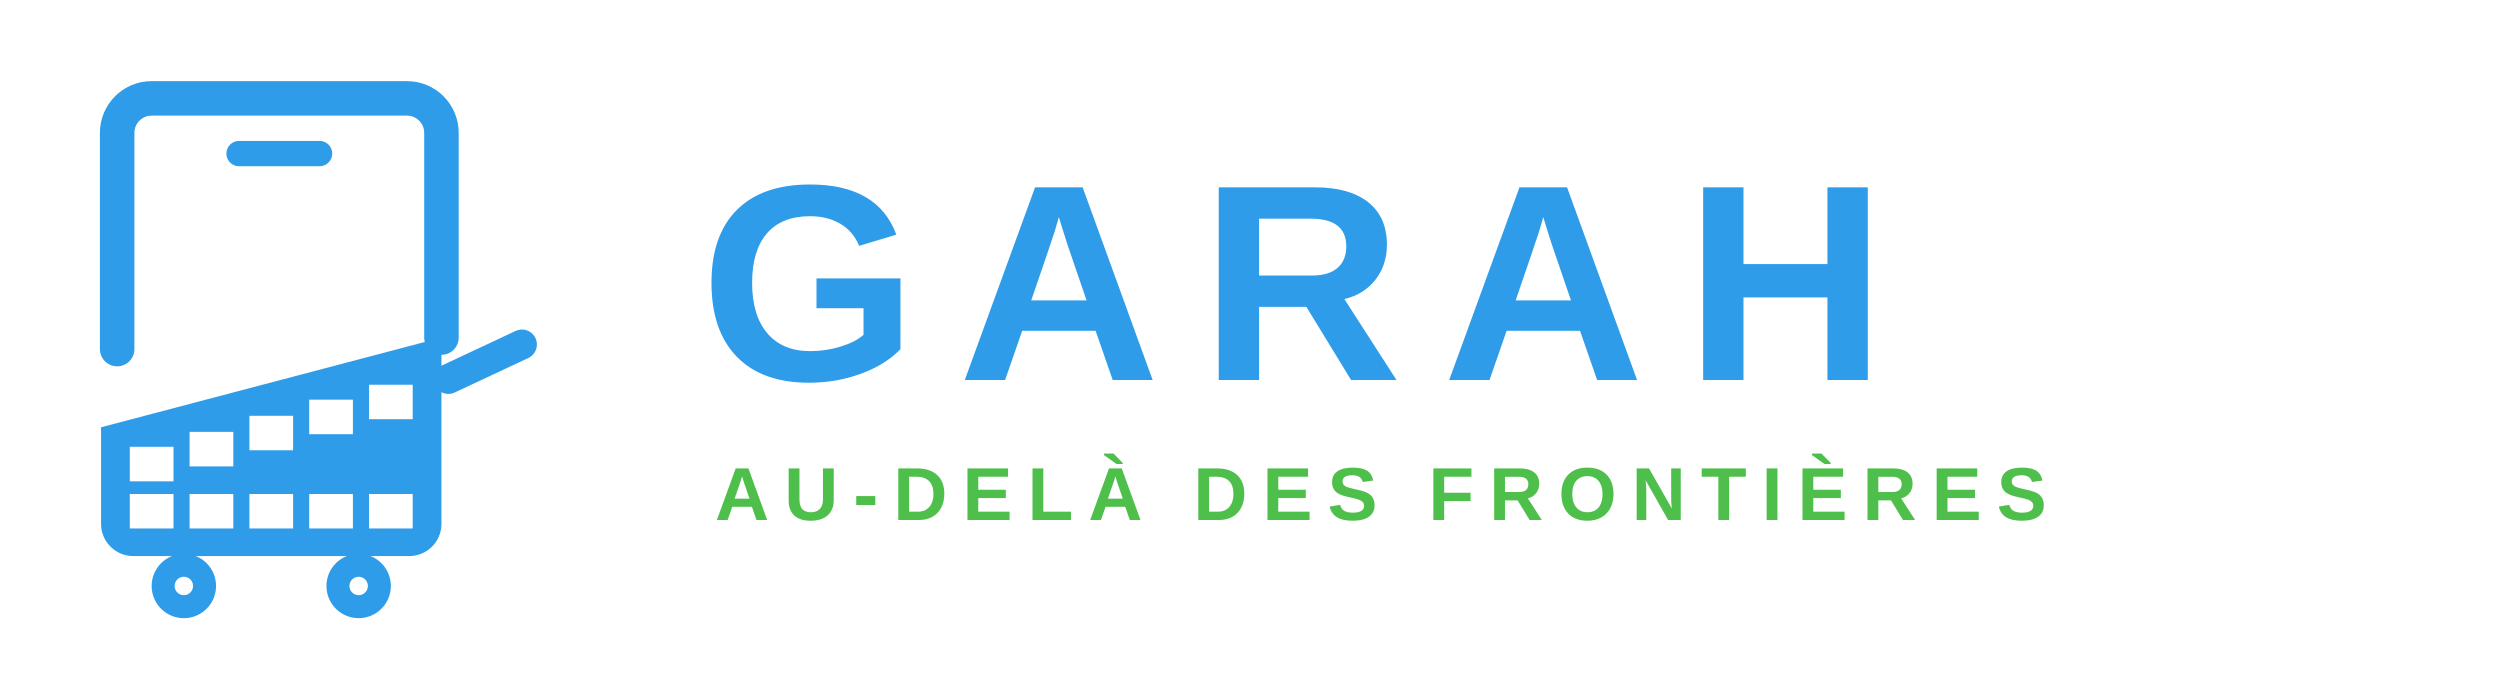
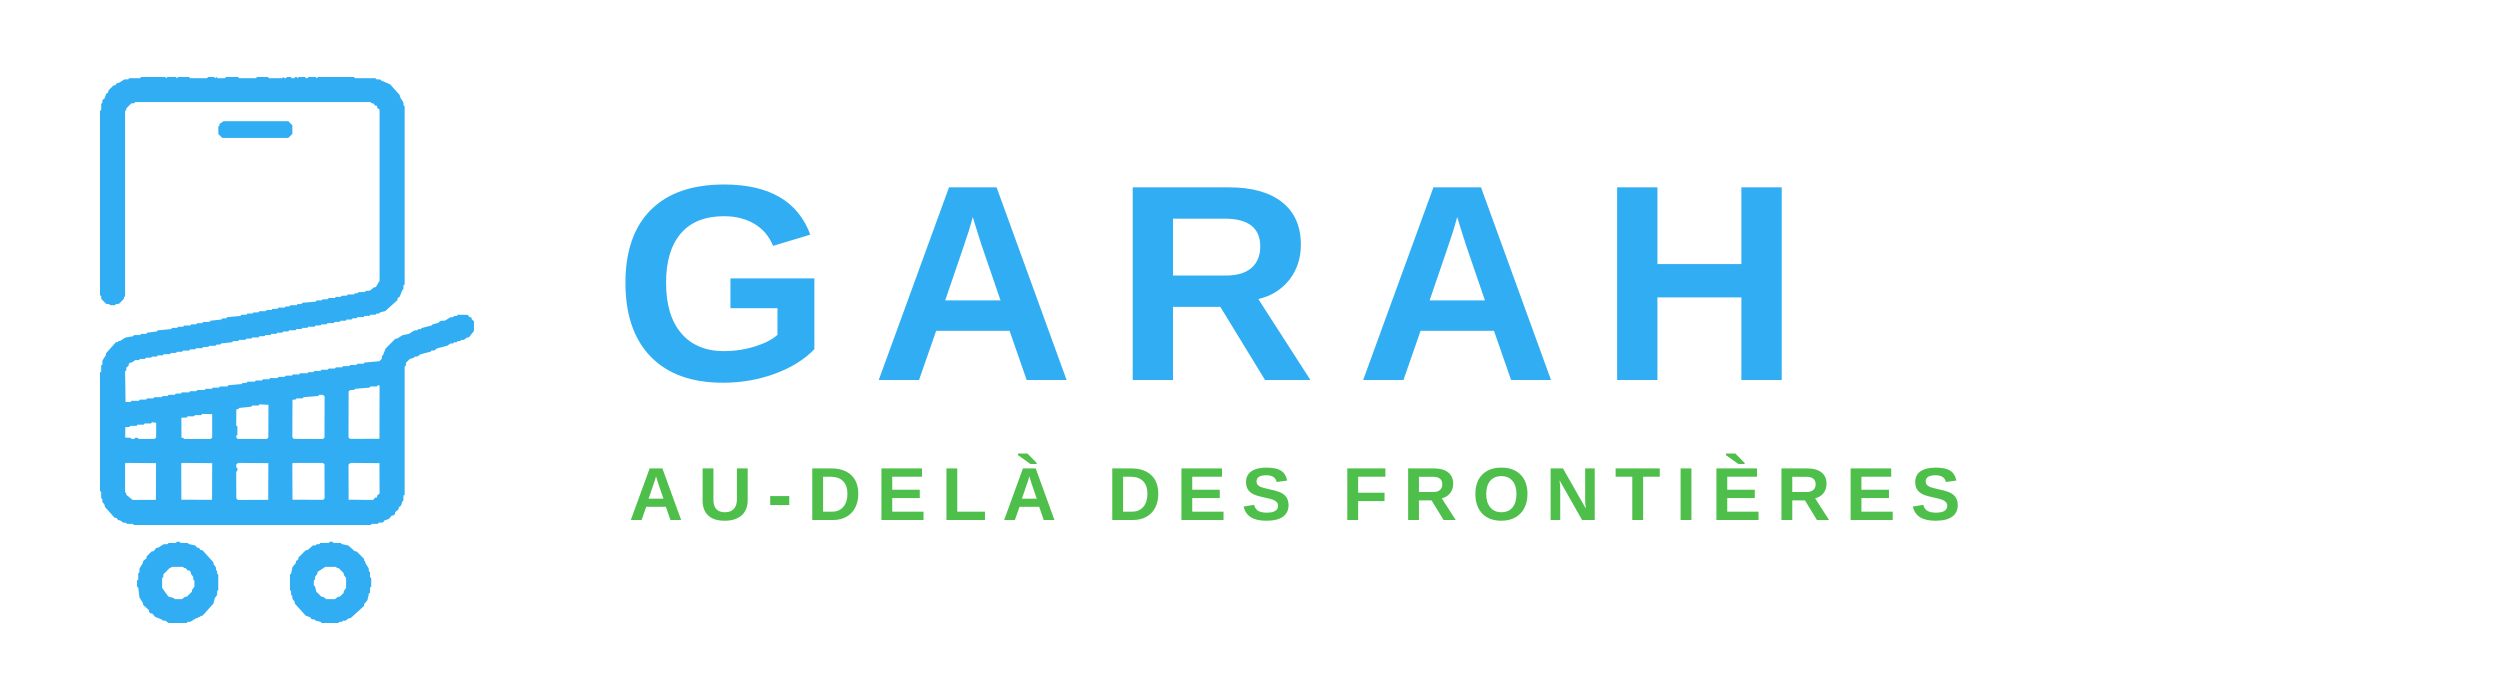
<svg xmlns="http://www.w3.org/2000/svg" viewBox="0 0 1000 280" width="1000" height="280" role="img" aria-label="GARAH">
-   <g transform="translate(9.6 22.1) scale(0.46)">
-     <g transform="translate(-37 -6.5)" fill="#2E9CE9">
-       <path fill="none" stroke="#2E9CE9" stroke-width="30" stroke-linecap="round" stroke-linejoin="round" d="M118 262 V 74 a30 30 0 0 1 30-30 H 370 a30 30 0 0 1 30 30 V 252" />
-       <path fill="none" stroke="#2E9CE9" stroke-width="22" stroke-linecap="round" d="M224 92 h70" />
-       <path fill="none" stroke="#2E9CE9" stroke-width="26" stroke-linecap="round" d="M406 288 L470 258" />
-       <path fill-rule="evenodd" d="       M104 330 L400 252 L400 414 a28 28 0 0 1 -28 28 H132 a28 28 0 0 1 -28 -28 Z       M129 347 h38 v30 h-38 z       M181 334 h38 v30 h-38 z       M233 320 h38 v30 h-38 z       M285 306 h38 v30 h-38 z       M337 293 h38 v30 h-38 z       M129 388 h38 v30 h-38 z       M181 388 h38 v30 h-38 z       M233 388 h38 v30 h-38 z       M285 388 h38 v30 h-38 z       M337 388 h38 v30 h-38 z" />
-       <circle cx="176" cy="468" r="18" fill="none" stroke="#2E9CE9" stroke-width="20" />
-       <circle cx="328" cy="468" r="18" fill="none" stroke="#2E9CE9" stroke-width="20" />
-     </g>
+   <g transform="translate(40 30.8) scale(0.4779)">
+     <path fill="#31AEF3" fill-rule="evenodd" d="M34.4 0.0L54.6 0.0L55.4 1.0L56.4 0.0L63.6 0.0L64.4 1.0L65.4 0.0L74.6 0.0L75.4 1.0L89.6 1.0L90.4 0.0L95.6 0.0L96.4 1.0L97.4 0.0L98.4 1.0L104.6 1.0L105.4 0.0L115.6 0.0L116.4 1.0L130.6 1.0L131.4 0.0L140.6 0.0L141.4 1.0L152.6 1.0L153.4 0.0L154.4 1.0L155.8 0.9L156.4 0.0L159.6 0.0L160.4 1.0L162.6 1.0L163.4 0.0L164.8 0.1L165.4 1.0L166.4 0.0L171.6 0.0L172.4 1.0L173.8 0.9L174.4 0.0L180.6 0.0L181.4 1.0L182.4 0.0L212.6 0.0L213.4 1.0L230.6 1.0L231.2 1.9L234.8 2.1L235.2 2.9L242.8 6.1L250.9 15.2L251.1 16.8L253.9 21.2L254.1 23.8L255.0 24.4L255.0 173.6L254.0 174.4L253.9 177.8L253.1 178.2L250.9 183.8L249.1 185.2L248.9 186.8L238.8 195.9L234.2 197.1L233.6 198.0L231.2 198.1L230.6 199.0L226.4 199.0L225.8 199.9L221.4 200.0L220.6 201.0L215.4 201.0L214.8 201.9L211.4 202.0L210.6 203.0L206.4 203.0L205.6 204.0L201.4 204.0L200.8 204.9L196.4 205.0L195.6 206.0L190.4 206.0L189.6 207.0L185.4 207.0L184.8 207.9L180.4 208.0L179.6 209.0L174.4 209.0L173.6 210.0L169.4 210.0L168.8 210.9L164.4 211.0L163.6 212.0L158.4 212.0L157.6 213.0L153.4 213.0L152.6 214.0L148.4 214.0L147.6 215.0L143.4 215.0L142.6 216.0L138.4 216.0L137.8 216.9L133.4 217.0L132.6 218.0L127.4 218.0L126.8 218.9L122.4 219.0L121.6 220.0L116.4 220.0L115.6 221.0L111.4 221.0L110.6 222.0L101.4 223.0L100.8 223.9L97.4 224.0L96.6 225.0L91.4 225.0L90.8 225.9L86.4 226.0L85.6 227.0L80.4 227.0L79.8 227.9L75.4 228.0L74.6 229.0L69.4 229.0L68.6 230.0L64.4 230.0L63.8 230.9L59.4 231.0L58.6 232.0L53.4 232.0L52.6 233.0L48.4 233.0L47.6 234.0L43.4 234.0L42.8 234.9L38.4 235.0L37.6 236.0L33.4 236.0L32.8 236.9L29.4 237.0L26.8 238.9L25.2 239.1L24.1 240.2L23.9 241.8L22.1 243.2L22.0 245.6L21.0 246.4L21.4 272.0L25.6 272.0L26.4 271.0L32.6 271.0L33.4 270.0L38.6 270.0L39.4 269.0L44.6 269.0L45.4 268.0L51.6 268.0L52.2 267.1L56.6 267.0L57.4 266.0L62.6 266.0L63.4 265.0L67.6 265.0L68.4 264.0L74.6 264.0L75.4 263.0L80.6 263.0L81.4 262.0L87.6 262.0L88.4 261.0L93.6 261.0L94.4 260.0L99.6 260.0L100.4 259.0L106.6 259.0L107.4 258.0L118.6 257.0L119.2 256.1L122.6 256.0L123.4 255.0L129.6 255.0L130.4 254.0L135.6 254.0L136.4 253.0L141.6 253.0L142.4 252.0L148.6 252.0L149.4 251.0L154.6 251.0L155.4 250.0L160.6 250.0L161.4 249.0L166.6 249.0L167.4 248.0L173.6 248.0L174.2 247.1L178.6 247.0L179.4 246.0L184.6 246.0L185.4 245.0L190.6 245.0L191.4 244.0L196.6 244.0L197.4 243.0L202.6 243.0L203.4 242.0L208.6 242.0L209.4 241.0L214.6 241.0L215.4 240.0L220.6 240.0L221.4 239.0L233.8 237.9L235.9 235.8L236.1 233.2L236.9 232.8L239.1 227.2L247.2 219.1L248.8 218.9L253.2 216.1L258.8 214.9L263.2 212.1L265.6 212.0L266.2 211.1L268.6 211.0L269.2 210.1L277.8 207.9L278.2 207.1L282.8 205.9L285.2 204.1L288.8 203.9L293.2 201.1L295.6 201.0L296.2 200.1L298.6 200.0L299.4 199.0L307.8 199.1L309.2 200.9L310.9 201.2L311.1 202.8L313.0 204.4L313.0 212.6L308.8 217.9L307.2 218.1L304.6 220.0L302.2 220.1L301.6 221.0L299.2 221.1L298.6 222.0L296.2 222.1L295.6 223.0L293.2 223.1L290.8 224.9L282.2 227.1L279.8 228.9L277.4 229.0L276.8 229.9L268.2 232.1L265.8 233.9L263.2 234.1L262.8 234.9L259.2 236.1L256.1 239.2L256.0 241.6L255.0 242.4L255.0 349.6L254.0 350.4L253.9 354.8L253.1 355.2L251.9 358.8L250.1 360.2L249.9 361.8L247.1 364.2L246.9 365.8L245.8 366.9L244.2 367.1L241.8 369.9L238.2 371.1L236.8 372.9L233.4 373.0L232.6 374.0L227.4 374.0L226.6 375.0L28.4 375.0L27.6 374.0L22.4 374.0L21.8 373.1L19.4 373.0L16.8 371.1L15.2 370.9L13.8 369.1L12.2 368.9L4.1 359.8L3.9 358.2L2.0 355.6L1.9 353.2L1.0 352.6L1.0 347.4L0.0 346.6L0.0 247.4L1.0 246.6L1.0 241.4L2.0 240.6L2.0 237.4L4.9 232.8L5.1 231.2L13.2 222.1L14.8 221.9L15.2 221.1L16.8 220.9L21.2 218.1L27.6 217.0L28.4 216.0L33.6 216.0L34.4 215.0L38.6 215.0L39.4 214.0L47.6 213.0L48.4 212.0L59.6 211.0L60.4 210.0L64.6 210.0L65.2 209.1L69.6 209.0L70.4 208.0L75.6 208.0L76.4 207.0L80.6 207.0L81.2 206.1L85.6 206.0L86.4 205.0L91.6 205.0L92.4 204.0L101.6 203.0L102.2 202.1L105.6 202.0L106.4 201.0L117.6 200.0L118.4 199.0L122.6 199.0L123.4 198.0L127.6 198.0L128.2 197.1L132.6 197.0L133.4 196.0L138.6 196.0L139.4 195.0L143.6 195.0L144.2 194.1L148.6 194.0L149.4 193.0L154.6 193.0L155.2 192.1L158.6 192.0L159.4 191.0L164.6 191.0L165.2 190.1L168.6 190.0L169.4 189.0L180.6 188.0L181.4 187.0L185.6 187.0L186.2 186.1L190.6 186.0L191.4 185.0L196.6 185.0L197.4 184.0L201.6 184.0L202.2 183.1L206.6 183.0L207.4 182.0L212.6 182.0L213.2 181.1L215.6 181.0L216.4 180.0L221.6 180.0L222.4 179.0L225.8 178.9L229.2 176.1L230.8 175.9L234.0 170.6L234.0 27.4L232.1 25.8L231.8 24.1L230.2 23.9L228.8 22.1L227.2 21.9L226.6 21.0L29.4 21.0L28.8 21.9L26.2 22.1L22.1 26.2L21.9 27.8L21.0 28.4L21.0 183.6L20.1 184.2L19.9 185.8L15.8 189.9L13.4 190.0L12.6 191.0L8.4 191.0L7.8 190.1L5.2 189.9L1.1 185.8L1.0 183.4L0.0 182.6L0.0 28.4L1.0 27.6L1.0 22.4L1.9 21.8L2.1 19.2L3.9 17.8L5.1 14.2L6.9 12.8L7.1 11.2L11.2 7.1L12.8 6.9L14.2 5.1L15.8 4.9L20.4 2.0L23.6 2.0L24.4 1.0L33.6 1.0L34.2 0.1ZM103.4 37.0L157.6 37.0L161.0 40.4L161.0 47.6L157.6 51.0L102.4 51.0L99.1 47.8L99.0 41.4L99.9 40.8L100.1 39.2L103.2 37.1ZM232.6 258.0L231.6 259.0L226.4 259.0L225.6 260.0L213.4 261.0L212.8 261.9L209.4 262.0L208.1 263.2L208.0 301.6L209.2 302.9L233.9 302.8L234.0 258.4L232.9 258.0ZM183.6 266.0L182.6 267.0L170.4 268.0L169.6 269.0L164.4 269.0L163.8 269.9L161.1 270.2L161.0 301.6L162.2 302.9L186.6 303.0L187.9 301.8L188.0 267.4L186.8 266.1L183.9 266.0ZM133.6 274.0L132.6 275.0L127.4 275.0L126.6 276.0L116.4 277.0L115.8 277.9L114.1 278.2L114.0 291.6L115.0 292.4L115.0 299.6L114.1 300.2L114.0 301.6L115.2 302.9L139.6 303.0L140.9 301.8L141.0 274.4L133.9 274.0ZM85.6 282.0L84.6 283.0L79.4 283.0L78.6 284.0L73.4 284.0L72.6 285.0L68.1 285.2L68.2 301.9L69.8 302.1L70.4 303.0L92.6 303.0L93.9 301.8L93.9 282.2L85.9 282.0ZM43.6 289.0L42.6 290.0L37.4 290.0L36.6 291.0L31.4 291.0L30.6 292.0L25.4 292.0L24.6 293.0L21.2 293.1L21.1 301.8L25.6 302.0L26.4 303.0L28.6 303.0L29.4 302.0L31.6 302.0L32.4 303.0L45.8 302.9L47.0 301.6L47.0 289.4L43.9 289.0ZM21.6 323.0L21.0 323.4L21.0 347.6L21.9 348.2L22.1 349.8L27.4 354.0L46.8 353.9L46.9 323.2L21.9 323.0ZM68.6 323.0L68.0 323.4L68.1 353.8L93.8 353.9L93.9 323.2L68.9 323.0ZM115.6 323.0L114.0 324.4L114.0 326.6L115.0 327.4L115.0 329.6L114.0 330.4L114.1 352.8L115.4 354.0L140.8 353.9L140.9 323.2L115.9 323.0ZM161.6 323.0L161.0 323.4L161.1 353.8L186.8 353.9L188.0 352.6L187.9 324.2L186.6 323.0L161.9 323.0ZM209.6 323.0L208.0 324.4L208.1 353.8L228.6 354.0L230.2 352.1L231.8 351.9L232.1 350.2L234.0 348.6L233.9 323.2L209.9 323.0ZM64.4 389.0L66.6 389.0L67.4 390.0L73.6 390.0L74.2 390.9L79.8 392.1L81.2 393.9L82.8 394.1L84.2 395.9L85.8 396.1L94.9 406.2L95.1 407.8L97.0 410.4L97.1 412.8L98.0 413.4L98.1 415.8L99.0 416.4L99.0 429.6L98.1 430.2L98.0 433.6L96.1 436.2L94.9 440.8L85.8 450.9L84.2 451.1L83.8 451.9L82.2 452.1L81.8 452.9L80.2 453.1L75.8 455.9L73.2 456.1L72.6 457.0L57.4 457.0L54.8 455.1L52.2 454.9L51.8 454.1L46.2 451.9L43.8 449.1L42.2 448.9L41.1 447.8L40.9 446.2L36.1 441.8L35.9 440.2L33.1 435.8L32.0 427.4L31.0 426.6L31.0 421.4L32.0 420.6L32.0 415.4L33.0 414.6L33.0 411.4L35.9 406.8L36.1 405.2L38.9 402.8L39.1 401.2L43.2 397.1L44.8 396.9L47.2 394.1L48.8 393.9L53.2 391.1L56.6 391.0L57.4 390.0L63.6 390.0L64.2 389.1ZM192.4 389.0L194.6 389.0L195.4 390.0L201.6 390.0L202.2 390.9L207.8 392.1L213.2 396.9L214.8 397.1L220.9 403.2L221.1 404.8L221.9 405.2L222.1 406.8L224.9 411.2L225.0 413.6L226.0 414.4L226.0 418.6L227.0 419.4L227.0 426.6L226.0 427.4L226.0 431.6L225.1 432.2L223.9 437.8L221.1 441.2L220.9 442.8L209.8 452.9L208.2 453.1L205.6 455.0L203.2 455.1L202.6 456.0L200.2 456.1L199.6 457.0L185.4 457.0L184.8 456.1L180.2 454.9L179.8 454.1L177.2 453.9L175.8 452.1L172.2 450.9L163.1 440.8L162.9 439.2L161.0 436.6L160.9 434.2L160.0 433.6L159.9 430.2L159.0 429.6L159.0 416.4L159.9 415.8L161.1 410.2L163.9 406.8L164.1 405.2L165.9 403.8L166.1 402.2L172.2 396.1L173.8 395.9L178.2 392.1L180.6 392.0L181.2 391.1L183.6 391.0L184.4 390.0L191.6 390.0L192.2 389.1ZM60.6 410.0L58.2 411.1L53.1 416.2L53.0 418.6L52.0 419.4L52.0 427.6L57.2 434.9L61.8 436.1L62.4 437.0L68.6 437.0L71.2 435.1L72.8 434.9L76.9 430.8L77.1 429.2L79.0 426.6L79.0 421.4L78.1 420.8L78.0 418.4L76.1 415.8L75.9 414.2L74.8 413.1L73.2 412.9L71.8 411.1L70.2 410.9L69.6 410.0L60.9 410.0ZM188.6 410.0L182.1 414.2L181.9 415.8L180.0 418.4L179.9 420.8L179.0 421.4L179.0 425.6L179.9 426.2L181.1 430.8L185.2 434.9L186.8 435.1L189.4 437.0L196.6 437.0L199.2 435.1L200.8 434.9L203.9 431.8L204.1 430.2L206.0 427.6L206.0 419.4L204.1 416.8L203.9 415.2L199.8 411.1L198.2 410.9L197.6 410.0L188.9 410.0Z" />
  </g>
-   <text x="280" y="152" font-family="Arial, Helvetica, sans-serif" font-weight="700" font-size="112" letter-spacing="16" fill="#2E9CE9">GARAH</text>
-   <text x="286" y="208" font-family="Arial, Helvetica, sans-serif" font-weight="600" font-size="30" letter-spacing="6" fill="#4FBF4B">AU-DELÀ DES FRONTIÈRES</text>
+   <text x="245.582" y="152" text-anchor="start" font-family="Arial, Helvetica, sans-serif" font-weight="700" font-size="112" letter-spacing="16" fill="#31AEF3">GARAH</text>
+   <text x="251.582" y="208" text-anchor="start" font-family="Arial, Helvetica, sans-serif" font-weight="600" font-size="30" letter-spacing="6" fill="#4FBF4B">AU-DELÀ DES FRONTIÈRES</text>
</svg>
